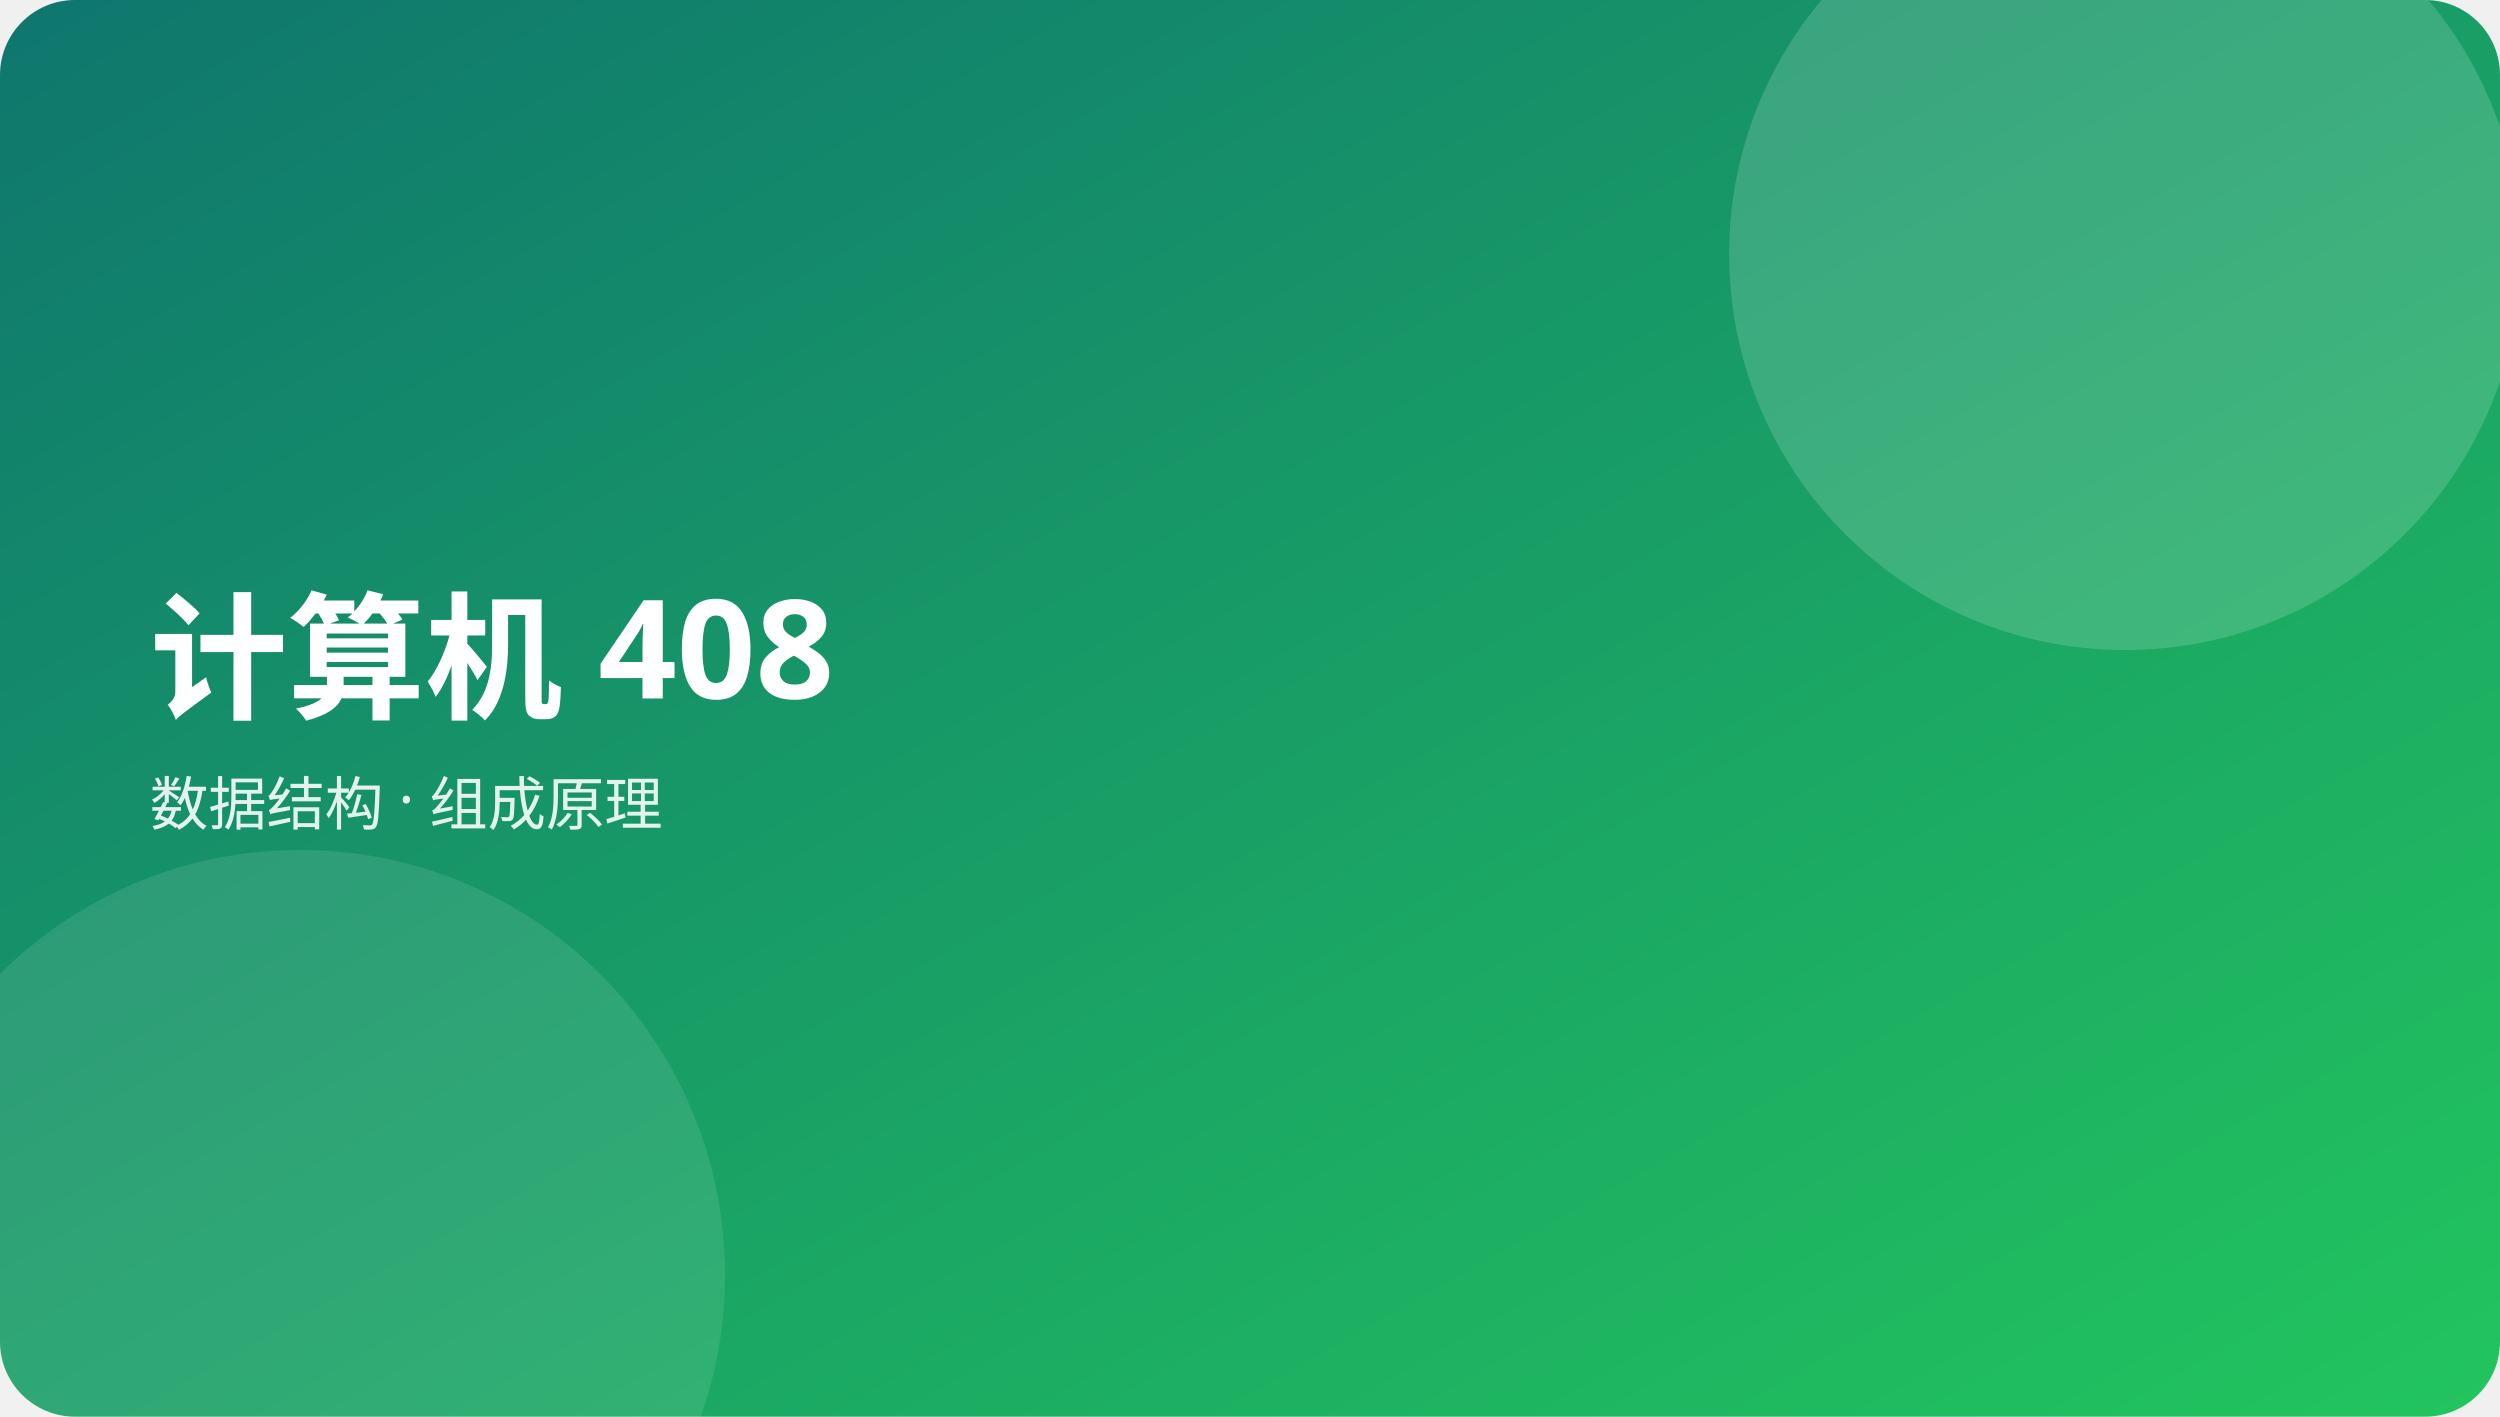
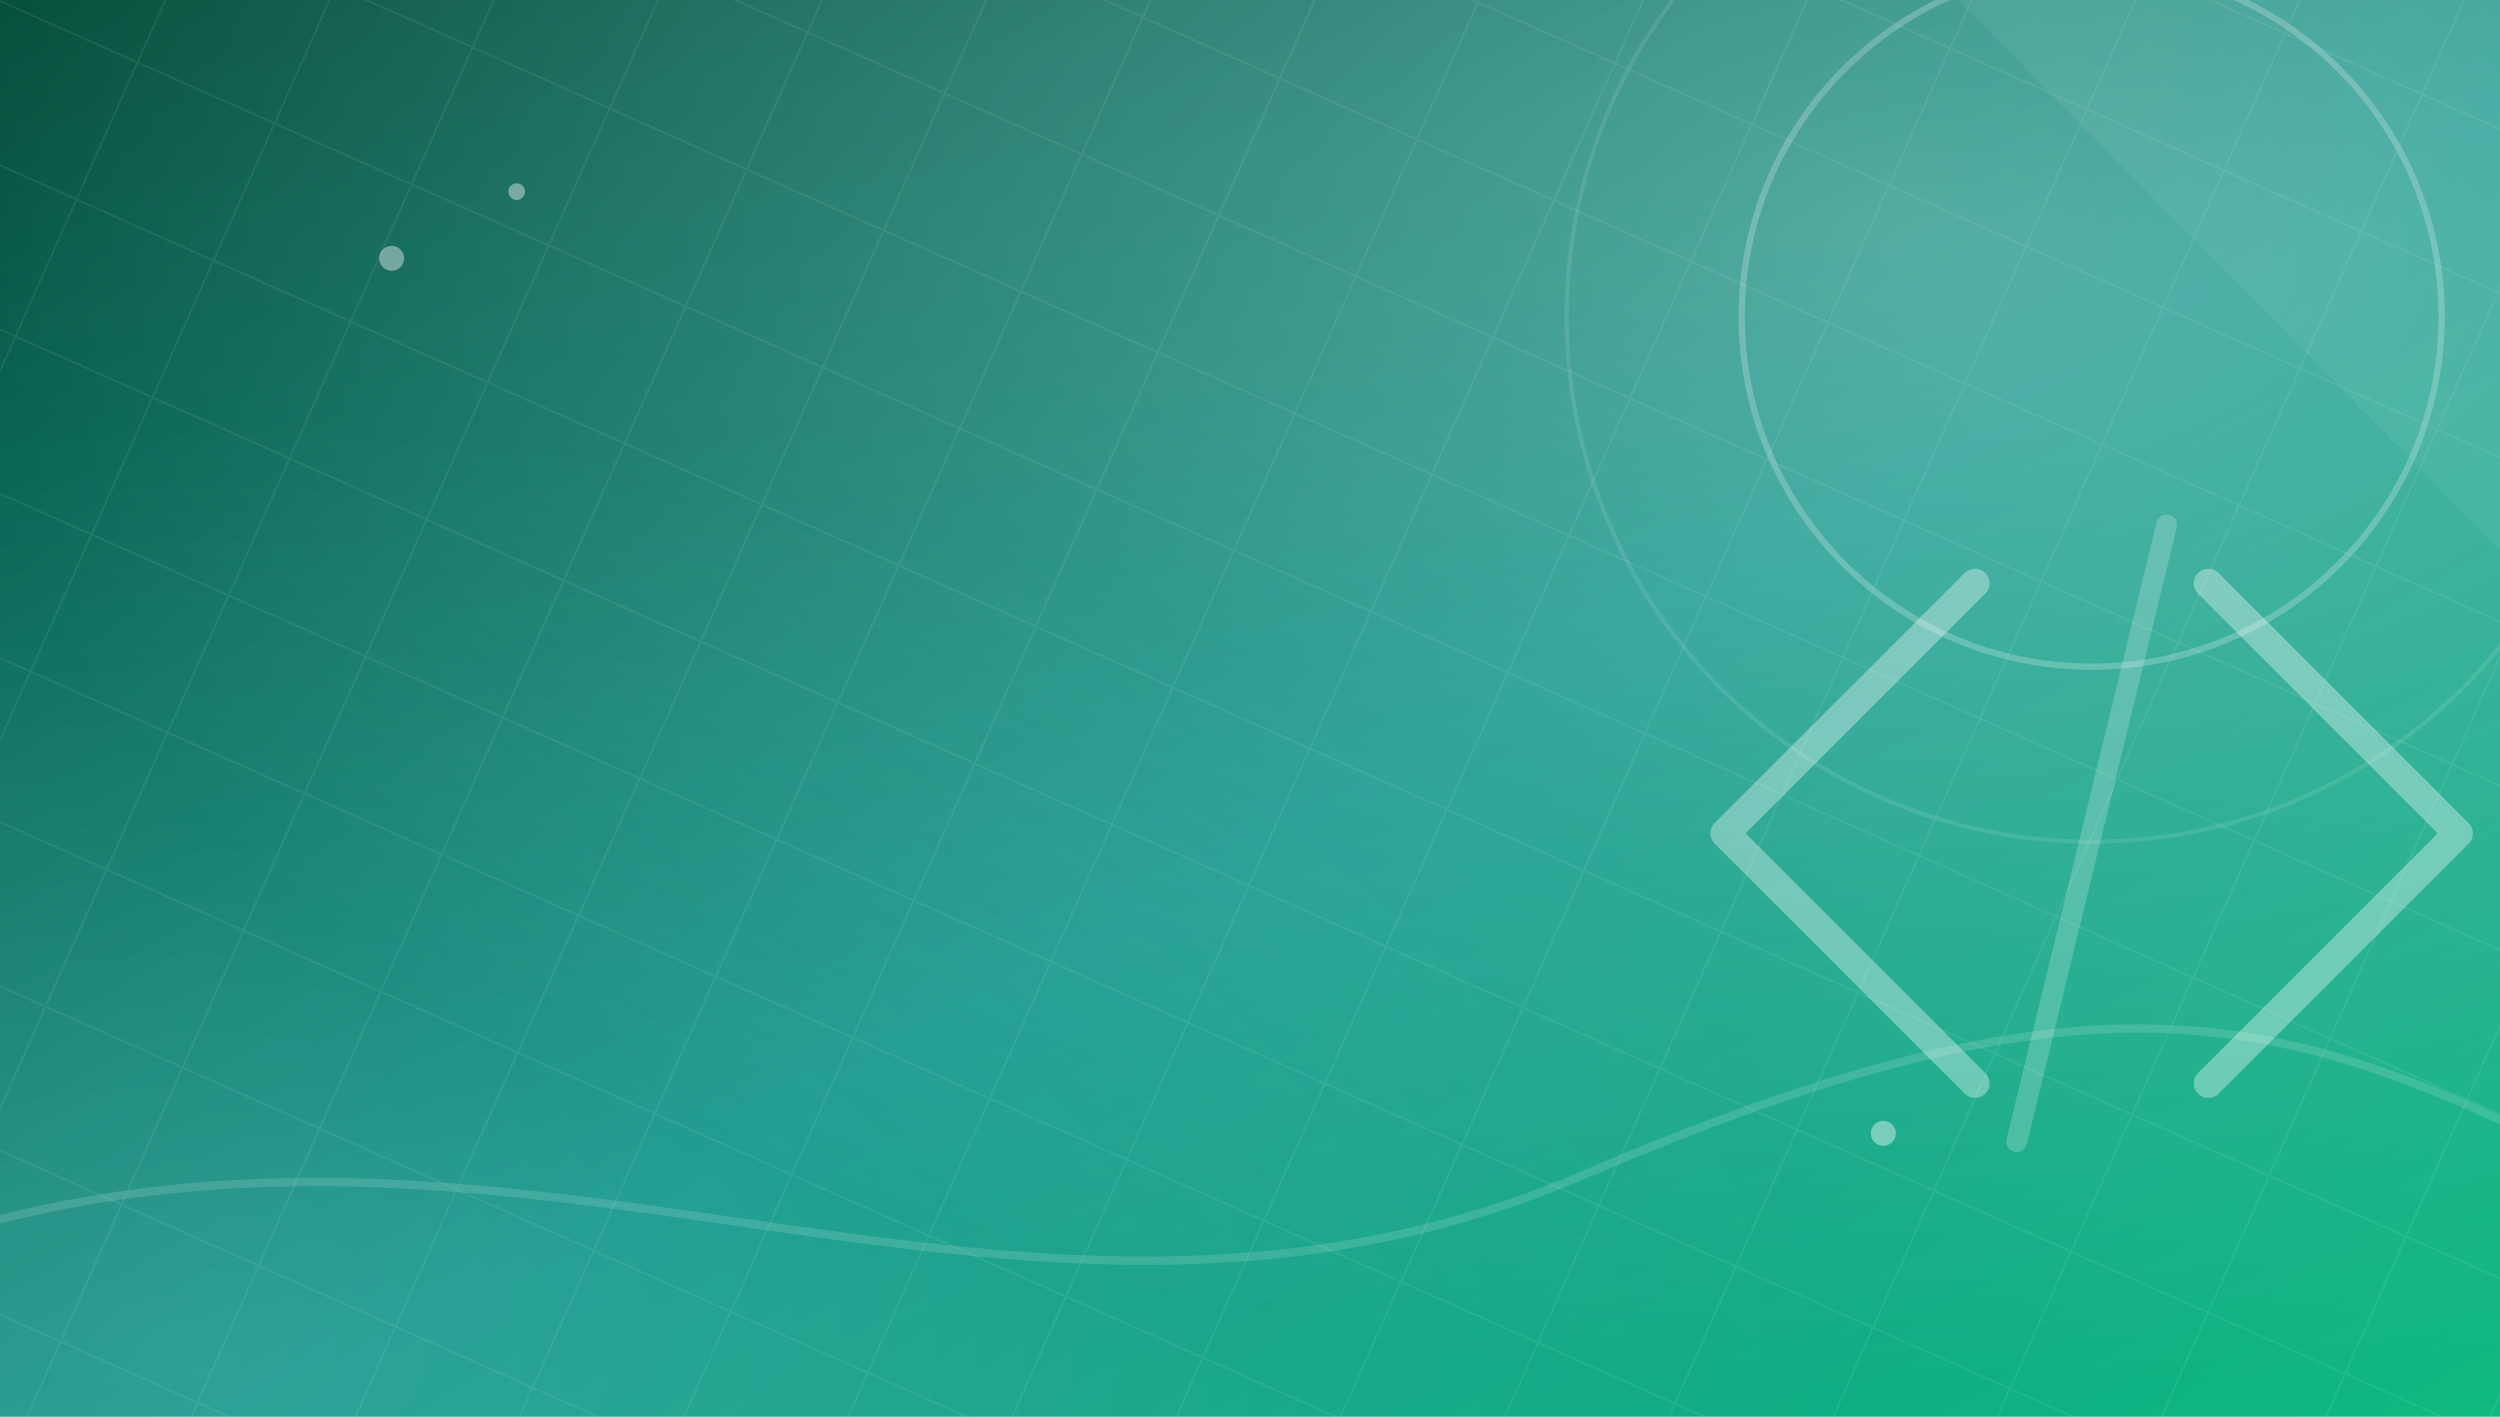
<svg xmlns="http://www.w3.org/2000/svg" width="600" height="340" viewBox="0 0 600 340">
  <defs>
-     <linearGradient id="g" x1="0" y1="0" x2="1" y2="1">
-       <stop offset="0%" stop-color="#0f766e" />
-       <stop offset="100%" stop-color="#22c55e" />
+     <linearGradient id="bg" x1="0" y1="0" x2="1" y2="1">
+       <stop offset="0%" stop-color="#064e3b" />
+       <stop offset="55%" stop-color="#0d9488" />
+       <stop offset="100%" stop-color="#10b981" />
    </linearGradient>
+     <radialGradient id="glow" cx="0.78" cy="0.18" r="0.8">
+       <stop offset="0%" stop-color="#ffffff" stop-opacity="0.3" />
+       <stop offset="100%" stop-color="#ffffff" stop-opacity="0" />
+     </radialGradient>
+     <radialGradient id="glow2" cx="0.08" cy="0.95" r="0.65">
+       <stop offset="0%" stop-color="#ffffff" stop-opacity="0.14" />
+       <stop offset="100%" stop-color="#ffffff" stop-opacity="0" />
+     </radialGradient>
+     <pattern id="grid" width="36" height="36" patternUnits="userSpaceOnUse" patternTransform="rotate(24)">
+       <path d="M36 0H0V36" fill="none" stroke="#ffffff" stroke-opacity="0.07" stroke-width="1" />
+     </pattern>
  </defs>
-   <rect width="600" height="340" rx="18" fill="url(#g)" />
-   <circle cx="510" cy="61" r="95" fill="rgba(255,255,255,0.16)" />
-   <circle cx="72" cy="306" r="102" fill="rgba(255,255,255,0.10)" />
-   <text x="36" y="170" fill="#ffffff" font-family="Microsoft YaHei, sans-serif" font-size="33" font-weight="700">计算机 408</text>
-   <text x="36" y="198" fill="rgba(255,255,255,0.88)" font-family="Microsoft YaHei, sans-serif" font-size="14">数据结构 · 组成原理</text>
+   <rect width="600" height="340" fill="url(#bg)" />
+   <rect width="600" height="340" fill="url(#grid)" />
+   <rect width="600" height="340" fill="url(#glow)" />
+   <rect width="600" height="340" fill="url(#glow2)" />
+   <g fill="none" stroke="#ffffff">
+     <circle cx="502" cy="76" r="84" stroke-opacity="0.22" stroke-width="1.5" />
+     <circle cx="502" cy="76" r="126" stroke-opacity="0.1" />
+   </g>
+   <path d="M-30 302 C 120 246 240 342 380 282 S 560 246 660 300" fill="none" stroke="#ffffff" stroke-opacity="0.14" stroke-width="2" />
+   <path d="M470 0 L600 0 L600 132 Z" fill="#ffffff" fill-opacity="0.06" />
+   <path d="M520 126 L484 274" stroke="#ffffff" stroke-opacity="0.2" stroke-width="5" stroke-linecap="round" />
+   <g fill="none" stroke="#ffffff" stroke-opacity="0.34" stroke-width="7" stroke-linecap="round" stroke-linejoin="round">
+     <path d="M474 140 L414 200 L474 260" />
+     <path d="M530 140 L590 200 L530 260" />
+   </g>
+   <g fill="#ffffff" fill-opacity="0.4">
+     <circle cx="94" cy="62" r="3" />
+     <circle cx="124" cy="46" r="2" />
+     <circle cx="452" cy="272" r="3" />
+   </g>
</svg>
